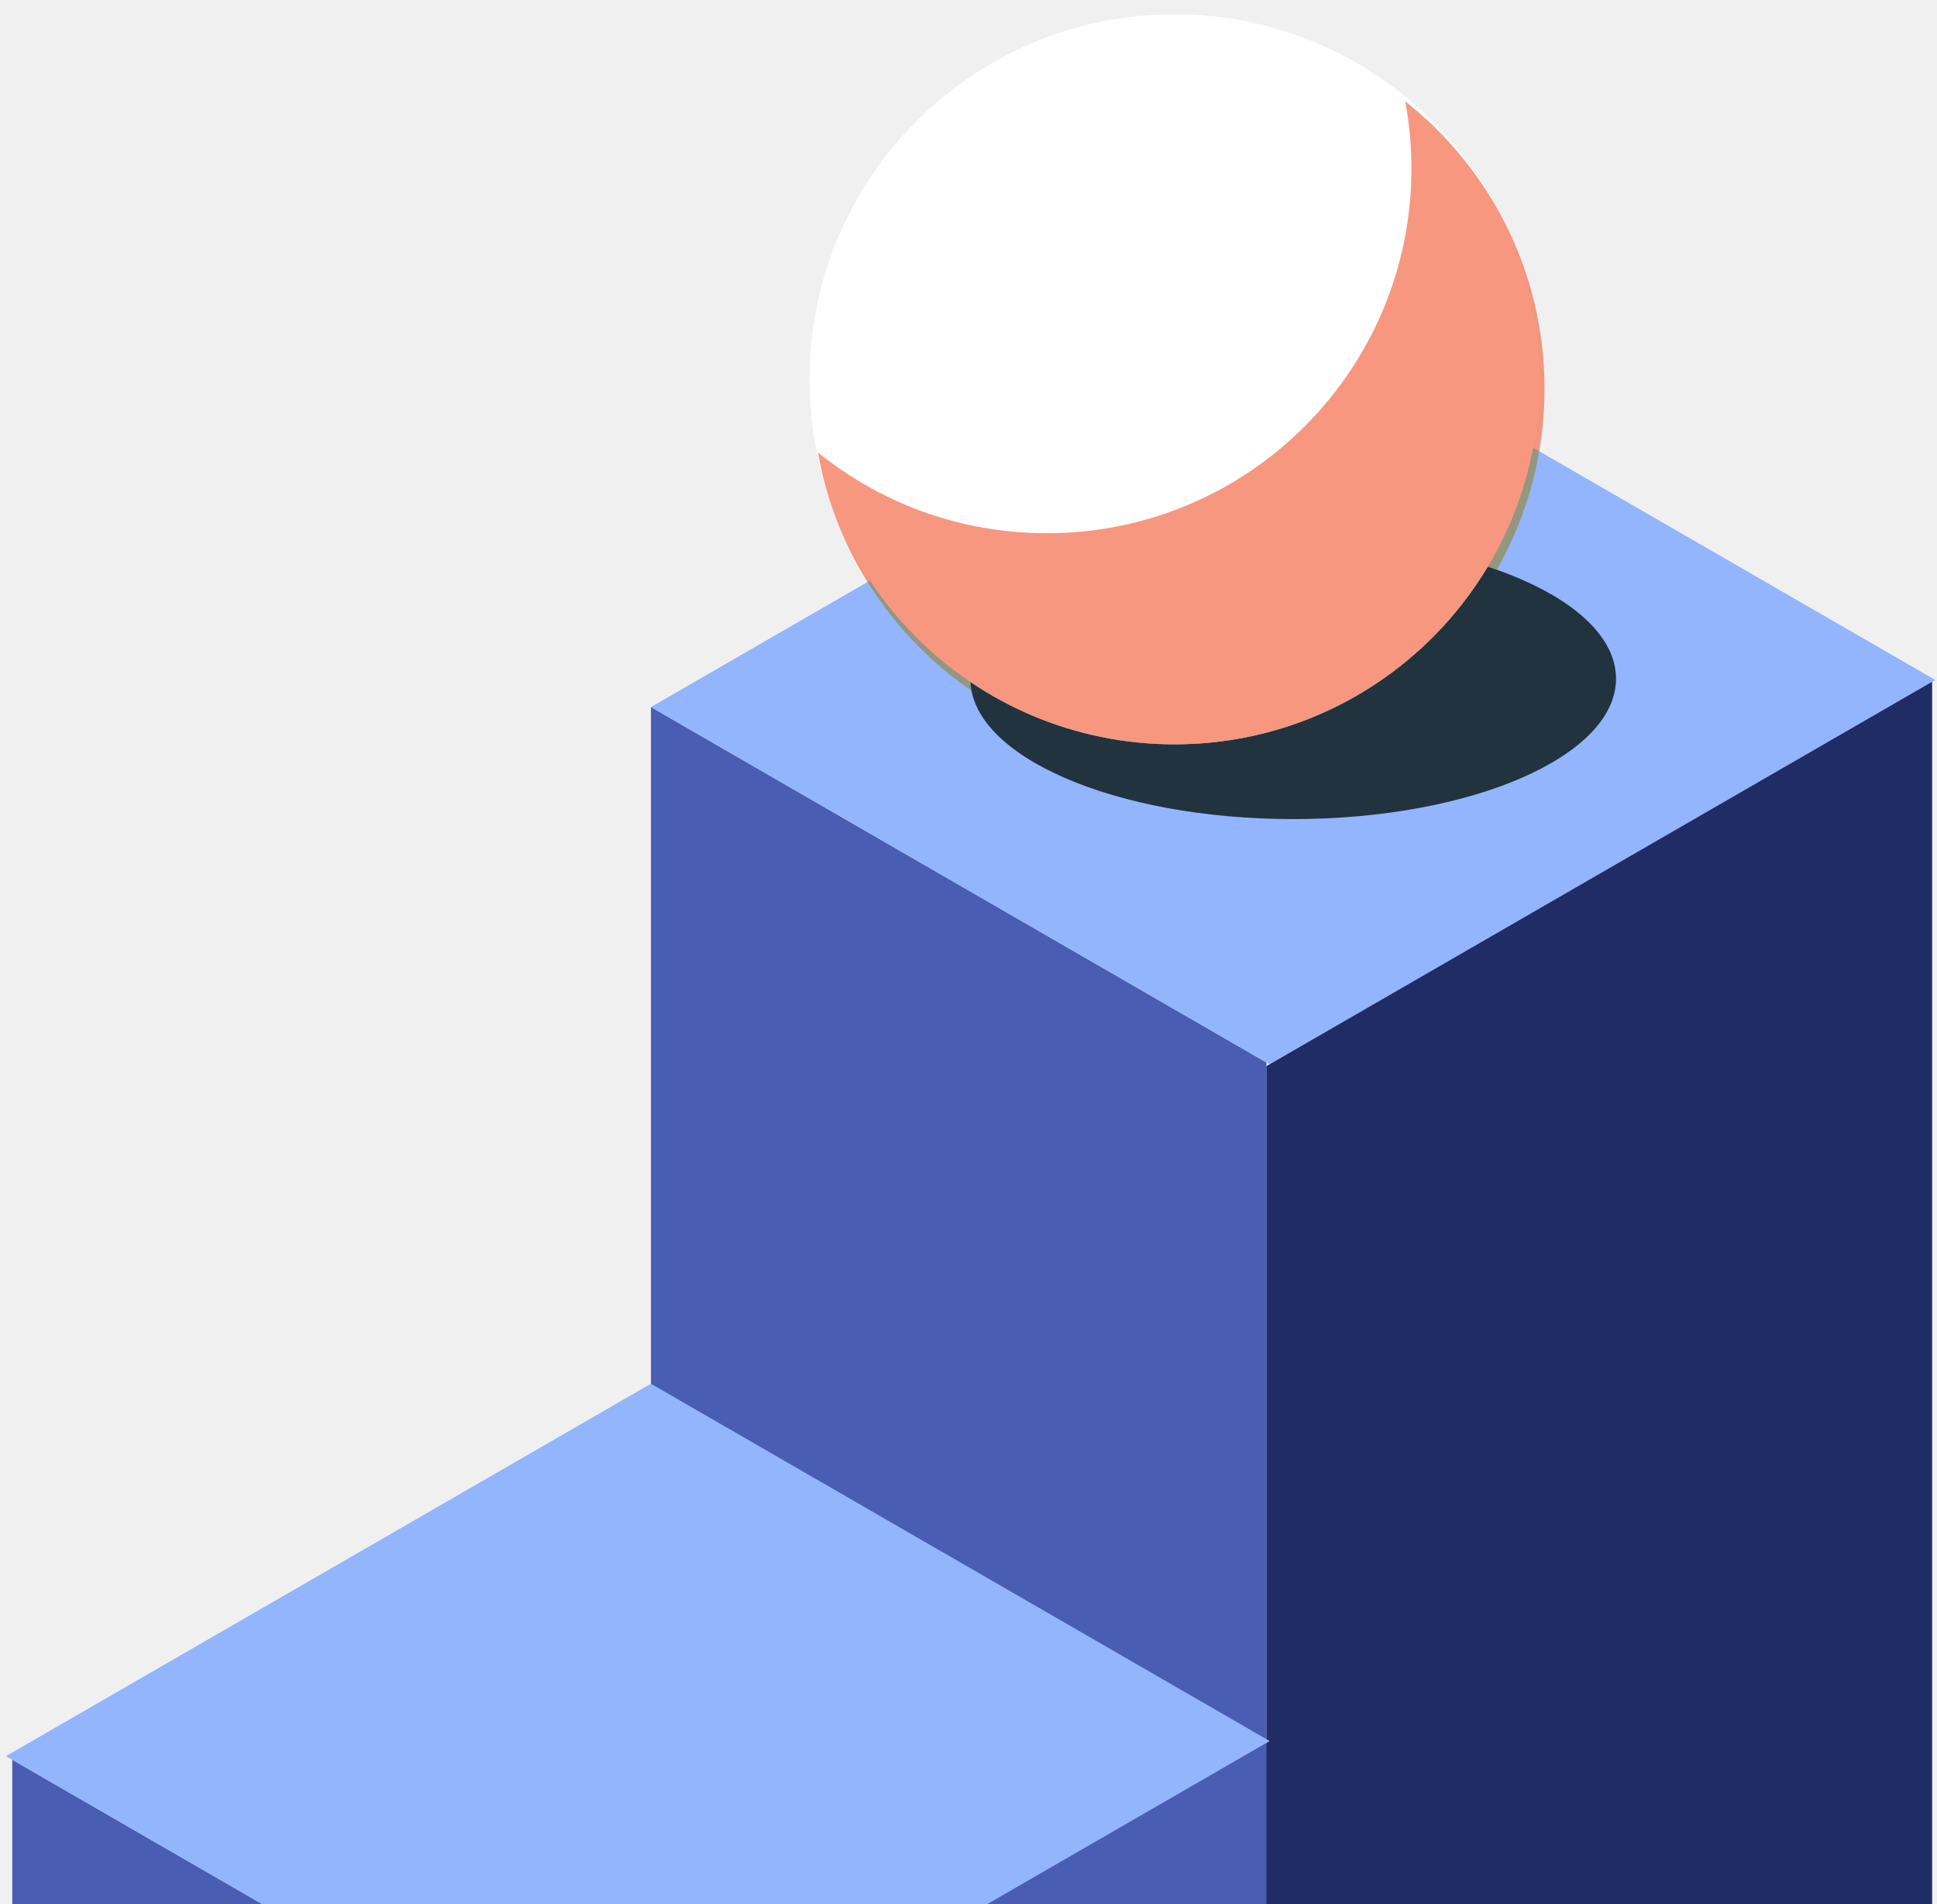
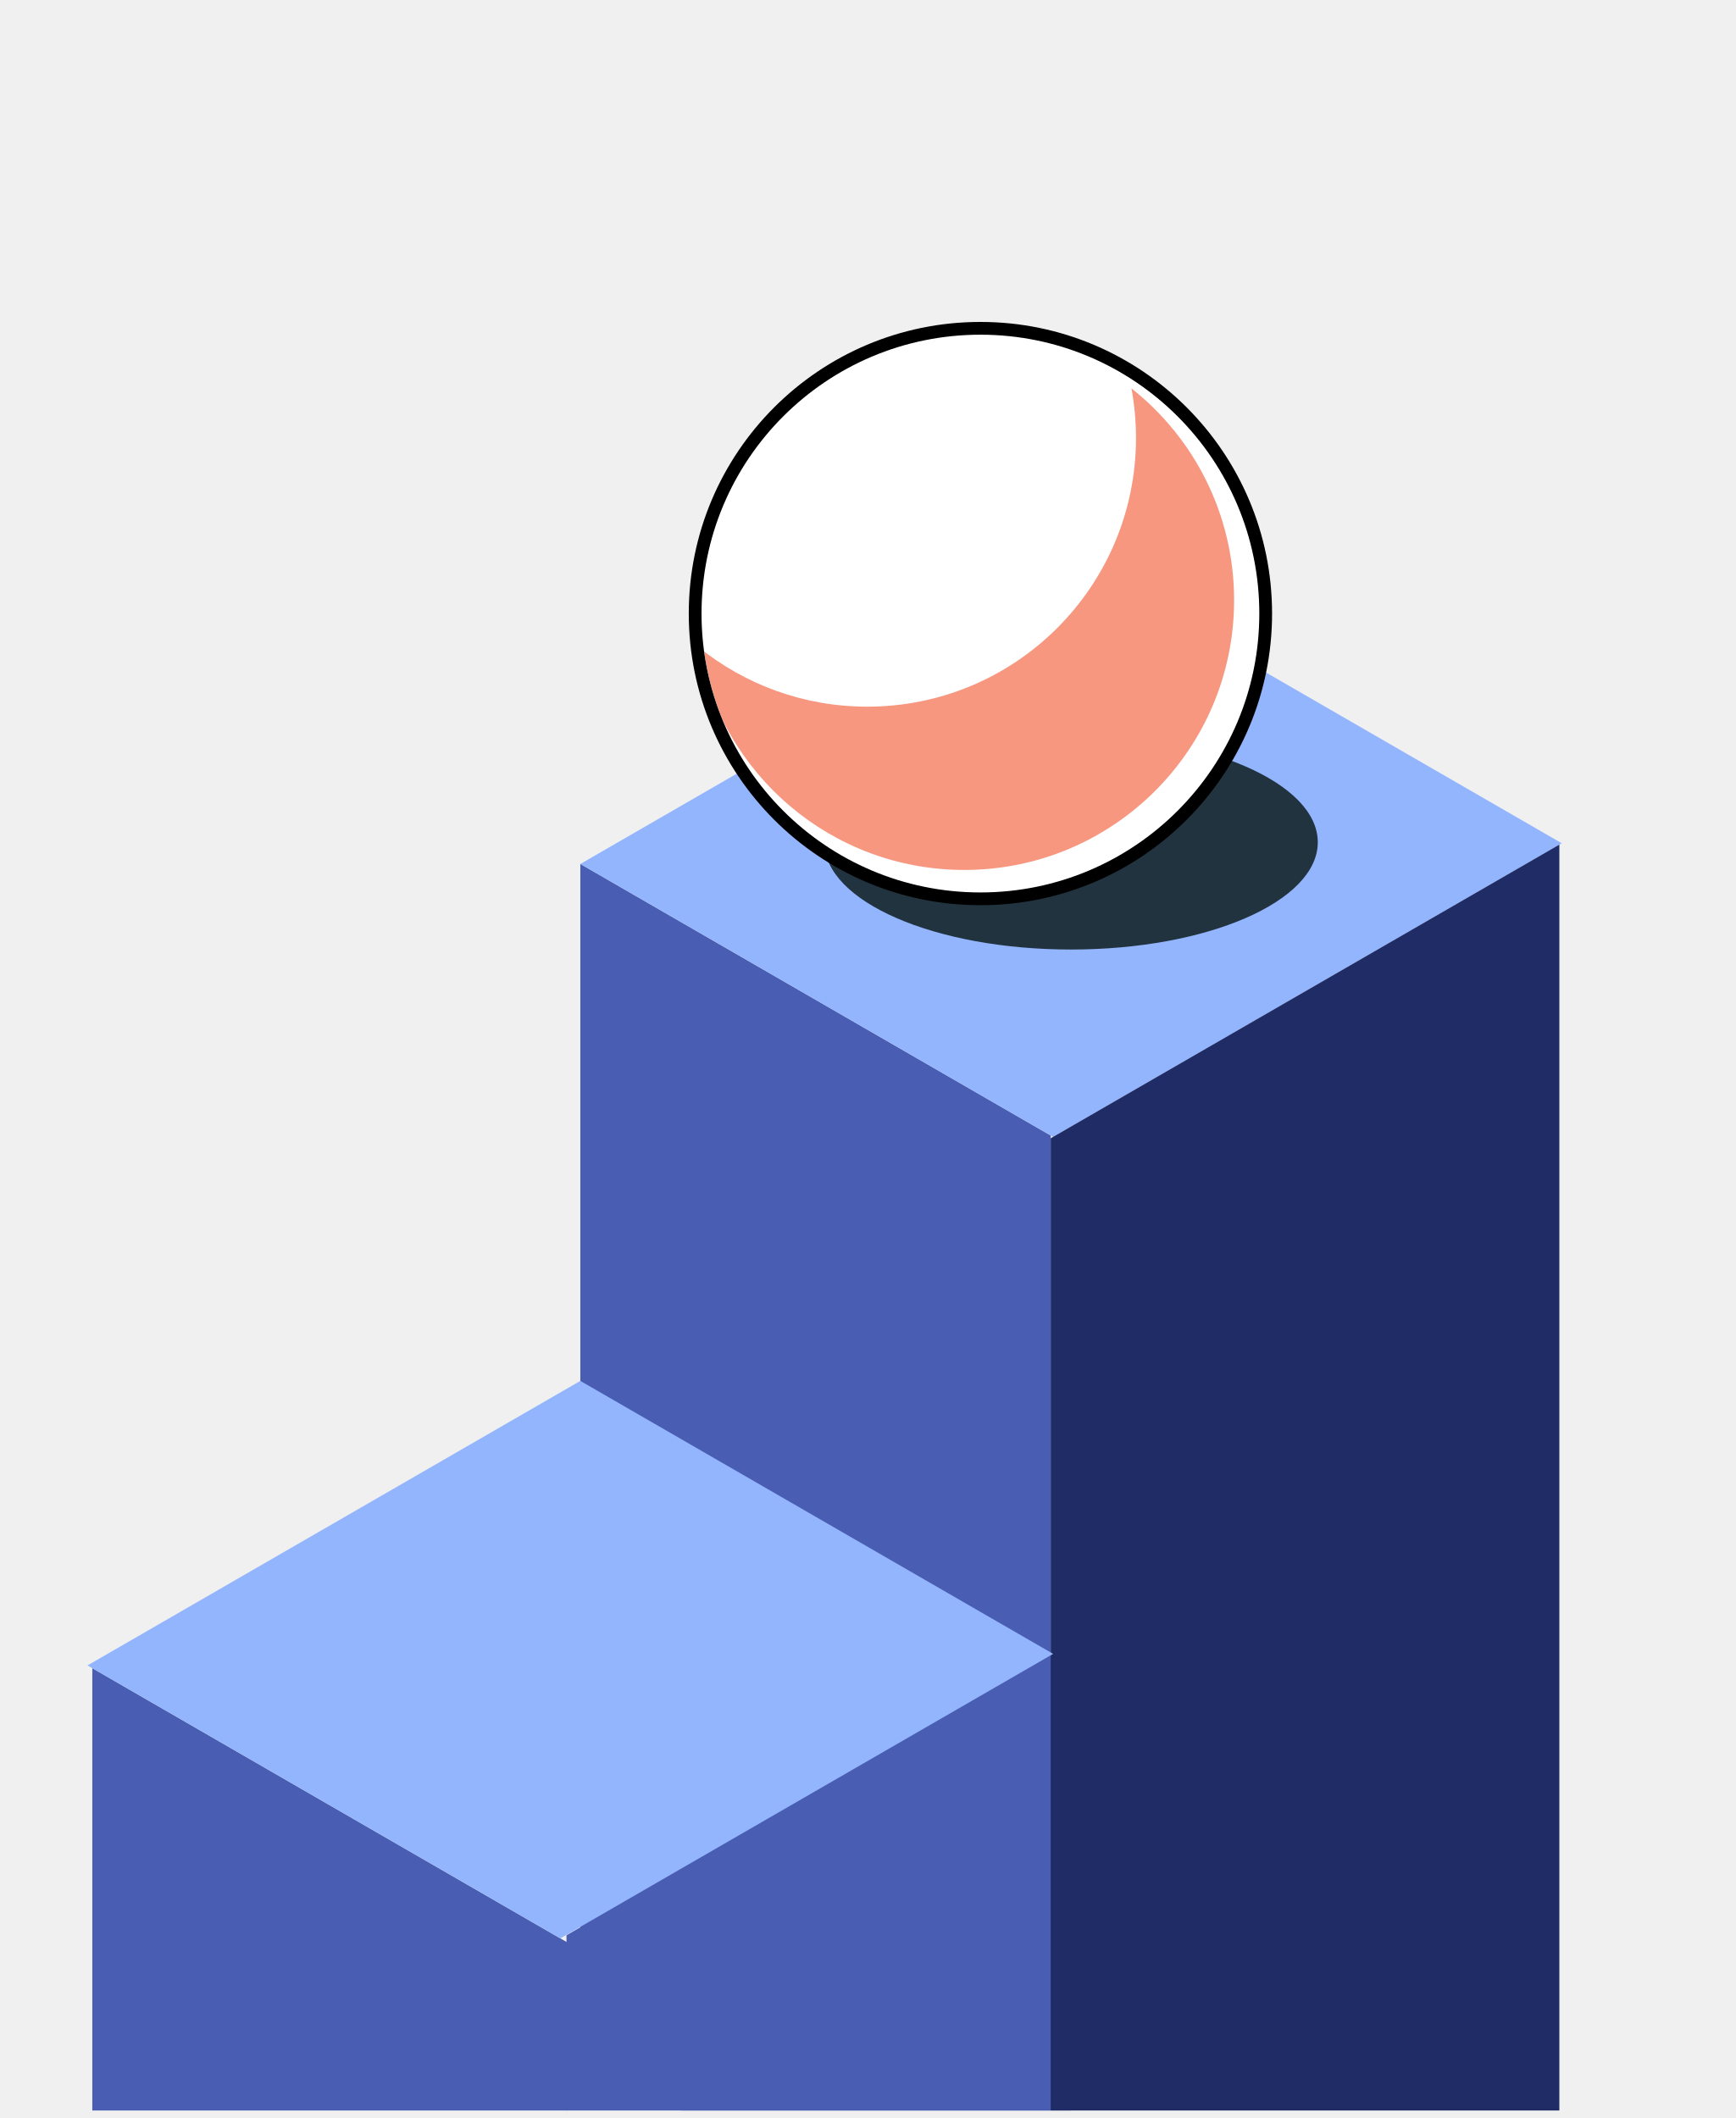
- <svg xmlns="http://www.w3.org/2000/svg" width="116" height="114" viewBox="0 0 116 114" fill="none">
-   <rect width="42.566" height="93.112" transform="matrix(0.866025 0.5 -2.20305e-08 1 38.9824 42.3354)" fill="#495DB2" />
-   <rect width="42.784" height="46.029" transform="matrix(0.866025 0.5 -0.866025 0.5 78.8452 19.3218)" fill="#93B5FE" />
-   <rect width="42.999" height="54.593" transform="matrix(0.866025 0.5 -2.20305e-08 1 0.734375 105.368)" fill="#495DB2" />
-   <rect width="45.607" height="55.315" transform="matrix(-0.866025 0.5 2.20305e-08 1 77.3926 103.496)" fill="#495DB2" />
-   <rect width="46.03" height="108.911" transform="matrix(-0.866025 0.5 2.20305e-08 1 115.708 40.8188)" fill="#1F2C65" />
-   <rect width="42.79" height="44.596" transform="matrix(0.866025 0.5 -0.866025 0.5 38.9795 82.8521)" fill="#93B5FE" />
-   <ellipse rx="19.335" ry="8.406" transform="matrix(-1 0 0 1 77.4425 40.6374)" fill="#21333F" />
-   <circle r="21.857" transform="matrix(-1 0 0 1 70.3375 22.7123)" fill="white" />
-   <g style="mix-blend-mode:darken">
-     <path d="M48.984 27.093C52.731 30.118 57.499 31.929 62.69 31.929C74.749 31.929 84.525 22.152 84.525 10.093C84.525 8.717 84.398 7.37 84.154 6.065C89.236 10.08 92.497 16.297 92.497 23.276C92.497 35.383 82.682 45.197 70.575 45.197C59.77 45.197 50.791 37.38 48.984 27.093Z" fill="#F79780" />
+ <svg xmlns="http://www.w3.org/2000/svg" width="136" height="166" viewBox="0 0 136 166" fill="none">
+   <g clip-path="url(#clip0_2012_4858)">
+     <rect width="42.566" height="93.112" transform="matrix(0.866025 0.5 -2.20305e-08 1 45.4824 67.7129)" fill="#495DB2" />
+     <rect width="42.784" height="46.029" transform="matrix(0.866025 0.5 -0.866025 0.5 85.3457 44.6992)" fill="#93B5FE" />
+     <rect width="42.999" height="54.593" transform="matrix(0.866025 0.5 -2.20305e-08 1 7.23438 130.745)" fill="#495DB2" />
+     <rect width="45.607" height="55.315" transform="matrix(-0.866025 0.5 2.20305e-08 1 83.8926 128.873)" fill="#495DB2" />
+     <rect width="46.03" height="108.911" transform="matrix(-0.866025 0.5 2.20305e-08 1 122.209 66.1963)" fill="#1F2C65" />
+     <rect width="42.79" height="44.596" transform="matrix(0.866025 0.5 -0.866025 0.5 45.4805 108.229)" fill="#93B5FE" />
+     <ellipse rx="19.335" ry="8.406" transform="matrix(-1 0 0 1 83.9425 66.0139)" fill="#21333F" />
+     <circle r="22.357" transform="matrix(-1 0 0 1 76.8375 48.0892)" fill="white" stroke="black" />
+     <g style="mix-blend-mode:darken">
+       <path d="M54.75 50.721C58.364 53.638 62.963 55.385 67.969 55.385C79.601 55.385 89.03 45.956 89.03 34.324C89.03 32.996 88.907 31.698 88.673 30.439C93.574 34.311 96.719 40.307 96.719 47.039C96.719 58.717 87.253 68.183 75.575 68.183C65.153 68.183 56.492 60.643 54.75 50.721Z" fill="#F79780" />
+     </g>
  </g>
+   <defs>
+     <clipPath id="clip0_2012_4858">
+       <rect width="135" height="165" fill="white" transform="translate(0.616211 0.410156)" />
+     </clipPath>
+   </defs>
</svg>
